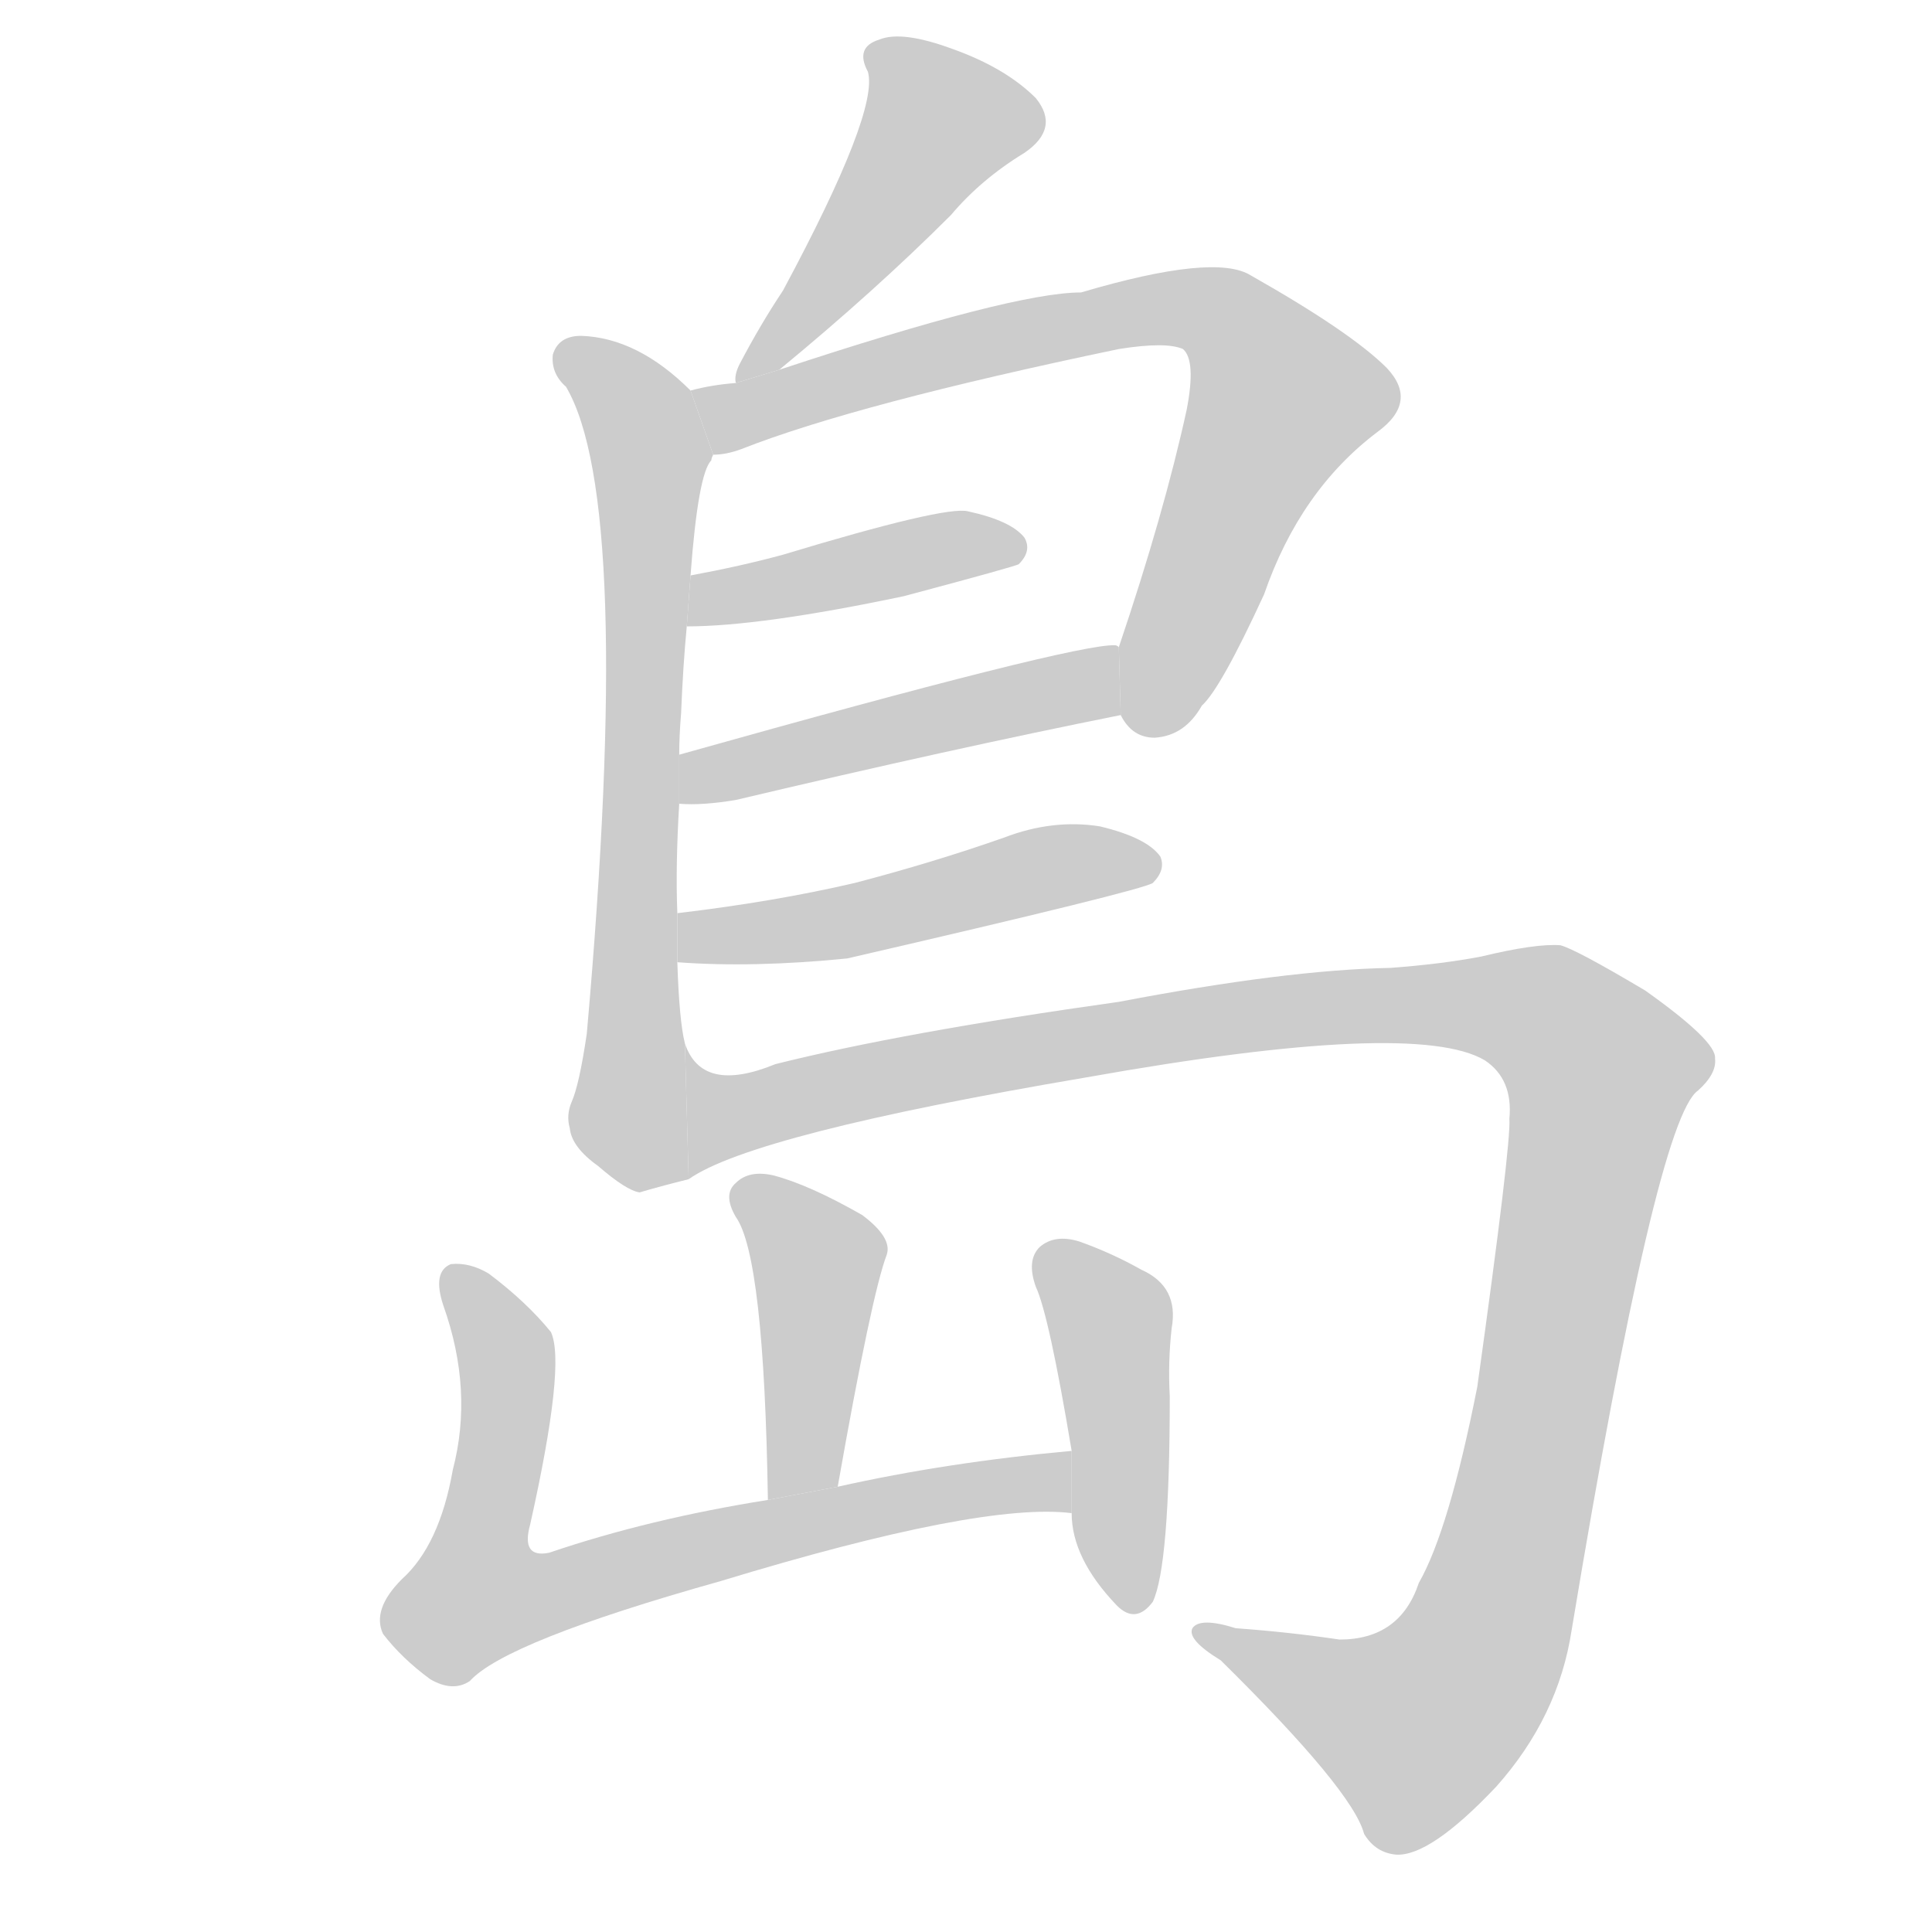
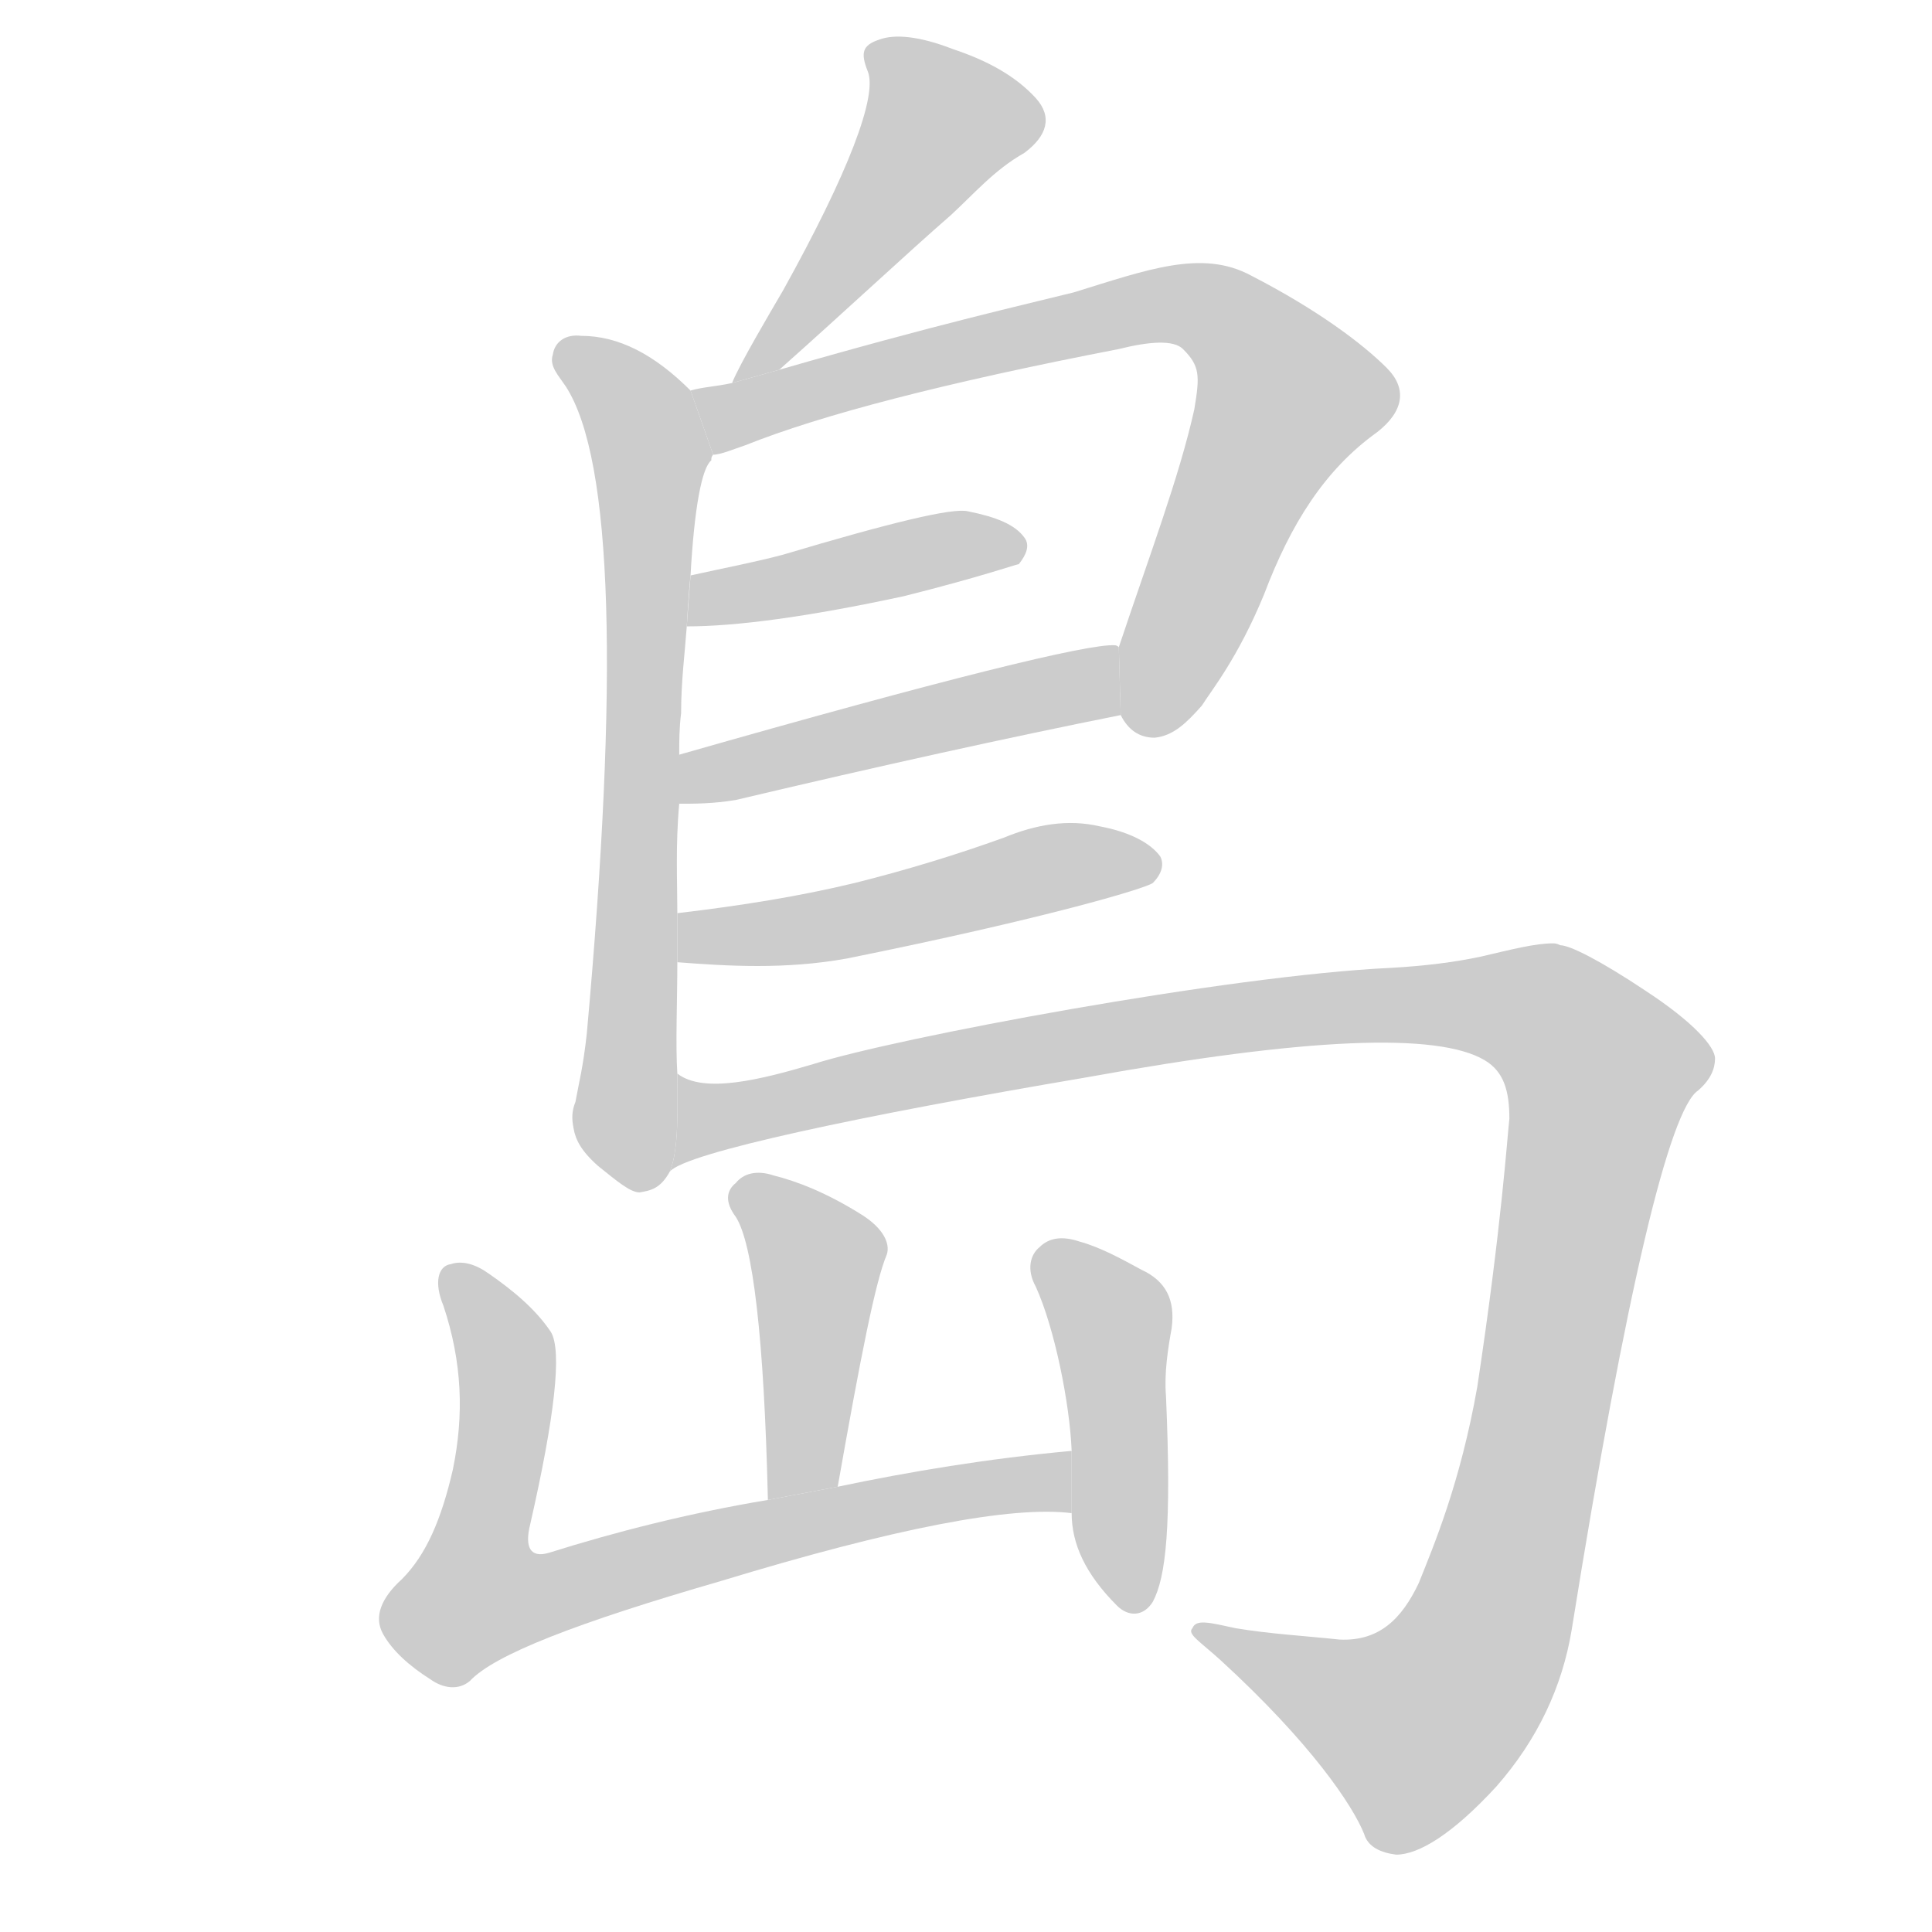
<svg xmlns="http://www.w3.org/2000/svg" xmlns:xlink="http://www.w3.org/1999/xlink" id="z23798" class="acjk" version="1.1" viewBox="0 0 1024 1024">
  <style>

@keyframes z23798k {
	from {
		stroke:#c00;
		stroke-dashoffset:3000;
	}
	75% {
		stroke:#c00;
		stroke-dashoffset:0;
	}
	to {
		stroke:#000;
	}
}
#z23798 path[clip-path] {
	animation:z23798k 1s linear both;
	stroke-dasharray:3000;
	stroke-width:128;
	stroke-linecap:round;
	fill:none;
}
#z23798 path[clip-path="url(#z23798c1)"] {animation-delay:1s;}
#z23798 path[clip-path="url(#z23798c2)"] {animation-delay:2s;}
#z23798 path[clip-path="url(#z23798c3)"] {animation-delay:3s;}
#z23798 path[clip-path="url(#z23798c4)"] {animation-delay:4s;}
#z23798 path[clip-path="url(#z23798c5)"] {animation-delay:5s;}
#z23798 path[clip-path="url(#z23798c6)"] {animation-delay:6s;}
#z23798 path[clip-path="url(#z23798c7)"] {animation-delay:7s;}
#z23798 path[clip-path="url(#z23798c8)"] {animation-delay:8s;}
#z23798 path[clip-path="url(#z23798c9)"] {animation-delay:9s;}
#z23798 path[clip-path="url(#z23798c10)"] {animation-delay:10s;}
#z23798 path {fill:#ccc;}

</style>
-   <path id="z23798d1" d="M413 196Q464 154 504 114Q520 95 543 81Q562 68 549 52Q533 36 505 26Q478 16 466 21Q453 25 460 38Q466 59 415 154Q403 172 392 193Q389 199 390 203L413 196 Z" />
-   <path id="z23798d2" d="M359 484Q358 459 360 426L360 400Q360 390 361 378Q362 353 364 332L366 305Q370 251 377 244Q377 243 378 241L366 207Q338 179 308 178Q296 178 293 188Q292 198 300 205Q336 266 311 548Q307 575 303 584Q300 591 302 598Q303 608 317 618Q332 631 339 632Q349 629 365 625L363 553Q360 541 359 510L359 484 Z" />
-   <path id="z23798d3" d="M594 379Q600 391 612 391Q628 390 637 374Q647 365 670 315Q689 260 730 229Q752 213 735 195Q716 176 663 146Q644 134 573 155Q537 155 413 196L390 203Q377 204 366 207L378 241Q385 241 393 238Q454 214 593 185Q618 181 627 185Q634 191 629 217Q617 272 593 343L594 379 Z" />
-   <path id="z23798d4" d="M364 332Q403 332 479 316Q539 300 540 299Q547 292 543 285Q536 276 513 271Q501 268 415 294Q393 300 366 305L364 332 Z" />
-   <path id="z23798d5" d="M360 426Q372 427 390 424Q504 397 594 379L593 343Q592 342 591 342Q570 341 360 400L360 426 Z" />
-   <path id="z23798d6" d="M359 510Q399 513 449 508Q605 472 611 468Q618 461 615 454Q608 444 583 438Q558 434 532 444Q495 457 453 468Q410 478 359 484L359 510 Z" />
-   <path id="z23798d7" d="M365 625Q399 601 576 571Q750 540 787 562Q802 572 800 593Q801 606 783 735Q768 811 752 839Q742 869 710 869Q683 865 655 863Q636 857 632 863Q629 869 647 880Q717 949 723 972Q729 982 740 983Q758 984 793 947Q826 910 833 864Q878 593 900 578Q910 569 909 561Q910 552 872 525Q835 503 827 501Q814 500 785 507Q764 511 737 513Q682 514 593 531Q479 547 411 564Q372 580 363 553L365 625 Z" />
-   <path id="z23798d8" d="M444 788Q462 686 470 665Q473 656 457 644Q429 628 410 623Q397 620 390 627Q383 633 390 645Q405 666 407 795L444 788 Z" />
-   <path id="z23798d9" d="M568 769Q502 775 444 788L407 795Q344 805 291 823Q276 826 281 808Q300 723 292 706Q279 690 259 675Q249 669 239 670Q229 674 235 692Q251 737 240 779Q233 819 213 837Q197 853 203 866Q213 879 228 890Q240 897 249 891Q268 870 382 838Q520 796 568 802L568 769 Z" />
-   <path id="z23798d10" d="M568 802Q568 826 592 851Q602 861 611 849Q620 830 620 740Q619 722 621 704Q625 682 605 673Q589 664 572 658Q559 654 551 661Q544 668 549 682Q556 697 568 769L568 802 Z" />
+   <path id="z23798d1" d="M413 196C449 164 481 134 504 114C516 103 527 90 543 81C555 72 558 62 549 52C538 40 523 32 505 26C487 19 474 18 466 21C457 24 456 28 460 38C465 51 450 91 415 154C408 166 392 193 388 203 Z" />
+   <path id="z23798d2" d="M359 484C359 467 358 448 360 426C361 406 360 408 360 400C360 393 360 386 361 378C361 361 363 346 364 332C364 332 365 314 366 305C368 269 372 248 377 244C377 243 377 242 378 241L366 207C347 188 328 178 308 178C300 177 294 181 293 188C291 194 296 199 300 205C325 244 328 360 311 548C309 566 307 573 305 584C303 589 303 593 304 598C305 604 308 610 317 618C327 626 334 632 339 632C345 631 350 630 355 621C360 609 359 587 359 569C358 554 359 530 359 510 Z" />
+   <path id="z23798d3" d="M594 379C598 387 604 391 612 391C622 390 629 383 637 374C642 366 656 349 670 315C684 278 702 249 730 229C744 218 746 206 735 195C722 182 698 164 663 146C637 132 608 143 569 155C545 161 496 172 413 196L388 203C379 205 373 205 366 207L378 241C382 241 389 238 395 236C435 220 500 203 593 185C609 181 622 180 627 185C636 194 636 199 633 217C625 253 609 295 593 343 Z" />
+   <path id="z23798d4" d="M364 332C390 332 428 327 479 316C519 306 539 299 540 299C544 294 546 289 543 285C538 278 528 274 513 271C505 269 472 277 415 294C400 298 384 301 366 305 Z" />
+   <path id="z23798d5" d="M360 426C368 426 378 426 390 424C466 406 534 391 594 379L593 343C592 342 591 342 591 342C577 341 500 360 360 400 Z" />
+   <path id="z23798d6" d="M359 510C385 512 416 514 449 508C553 487 607 471 611 468C616 463 617 458 615 454C610 447 599 441 583 438C566 434 549 437 532 444C507 453 481 461 453 468C424 475 393 480 359 484 Z" />
+   <path id="z23798d7" d="M823 500C814 500 802 503 785 507C771 510 755 512 737 513C651 517 475 550 431 564C404 572 373 580 359 569C359 587 360 609 355 621C363 611 458 591 576 571C692 550 762 547 787 562C797 568 800 578 800 593C799 601 796 649 783 735C774 786 760 819 752 839C743 858 731 870 710 869C691 867 673 866 655 863C641 860 634 858 632 863C629 866 636 870 647 880C695 924 717 957 723 972C725 979 732 982 740 983C752 983 770 972 793 947C815 922 828 894 833 864C862 683 885 588 900 578C907 572 909 566 909 561C909 555 898 542 872 525C848 509 832 501 827 501C825 500 824 500 823 500 Z" />
+   <path id="z23798d8" d="M444 788C456 720 464 679 470 665C472 659 468 651 457 644C438 632 422 626 410 623C401 620 394 622 390 627C385 631 384 637 390 645C399 659 405 709 407 795 Z" />
+   <path id="z23798d9" d="M568 769C524 773 482 780 444 788L407 795C365 802 326 812 291 823C281 826 278 820 281 808C294 751 298 716 292 706C284 694 272 684 259 675C252 670 245 668 239 670C232 671 230 680 235 692C245 722 246 750 240 779C234 805 226 824 213 837C202 847 198 857 203 866C208 875 217 883 228 890C235 895 243 896 249 891C262 877 306 860 382 838C474 810 536 798 568 802 Z" />
+   <path id="z23798d10" d="M568 802C568 818 575 834 592 851C598 857 606 857 611 849C618 836 621 809 618 740C617 728 619 715 621 704C623 689 618 679 605 673C594 667 583 661 572 658C563 655 556 656 551 661C546 665 544 673 549 682C559 704 567 744 568 769 Z" />
  <defs>
    <clipPath id="z23798c1">
      <use xlink:href="#z23798d1" />
    </clipPath>
    <clipPath id="z23798c2">
      <use xlink:href="#z23798d2" />
    </clipPath>
    <clipPath id="z23798c3">
      <use xlink:href="#z23798d3" />
    </clipPath>
    <clipPath id="z23798c4">
      <use xlink:href="#z23798d4" />
    </clipPath>
    <clipPath id="z23798c5">
      <use xlink:href="#z23798d5" />
    </clipPath>
    <clipPath id="z23798c6">
      <use xlink:href="#z23798d6" />
    </clipPath>
    <clipPath id="z23798c7">
      <use xlink:href="#z23798d7" />
    </clipPath>
    <clipPath id="z23798c8">
      <use xlink:href="#z23798d8" />
    </clipPath>
    <clipPath id="z23798c9">
      <use xlink:href="#z23798d9" />
    </clipPath>
    <clipPath id="z23798c10">
      <use xlink:href="#z23798d10" />
    </clipPath>
  </defs>
-   <path pathLength="2999" clip-path="url(#z23798c1)" d="M467 28L503 70L395 196" />
+   <path pathLength="2999" clip-path="url(#z23798c1)" d="M467 28L503 70L403 194" />
  <path pathLength="2999" clip-path="url(#z23798c2)" d="M301 186L346 248L339 628" />
  <path pathLength="2999" clip-path="url(#z23798c3)" d="M373 211L607 164L660 175L688 215L605 384" />
  <path pathLength="2999" clip-path="url(#z23798c4)" d="M370 324L540 287" />
  <path pathLength="2999" clip-path="url(#z23798c5)" d="M367 418L593 356" />
  <path pathLength="2999" clip-path="url(#z23798c6)" d="M367 503L610 458" />
-   <path pathLength="2999" clip-path="url(#z23798c7)" d="M369 615L383 582L641 541L796 531L845 560L781 882L731 930L637 869" />
+   <path pathLength="2999" clip-path="url(#z23798c7)" d="M364 609L403 582L641 541L796 531L845 560L781 882L731 930L637 869" />
  <path pathLength="2999" clip-path="url(#z23798c8)" d="M394 629L435 671L425 791" />
  <path pathLength="2999" clip-path="url(#z23798c9)" d="M243 674L269 726L244 841L258 857L565 789" />
  <path pathLength="2999" clip-path="url(#z23798c10)" d="M555 665L588 700L597 851" />
</svg>
